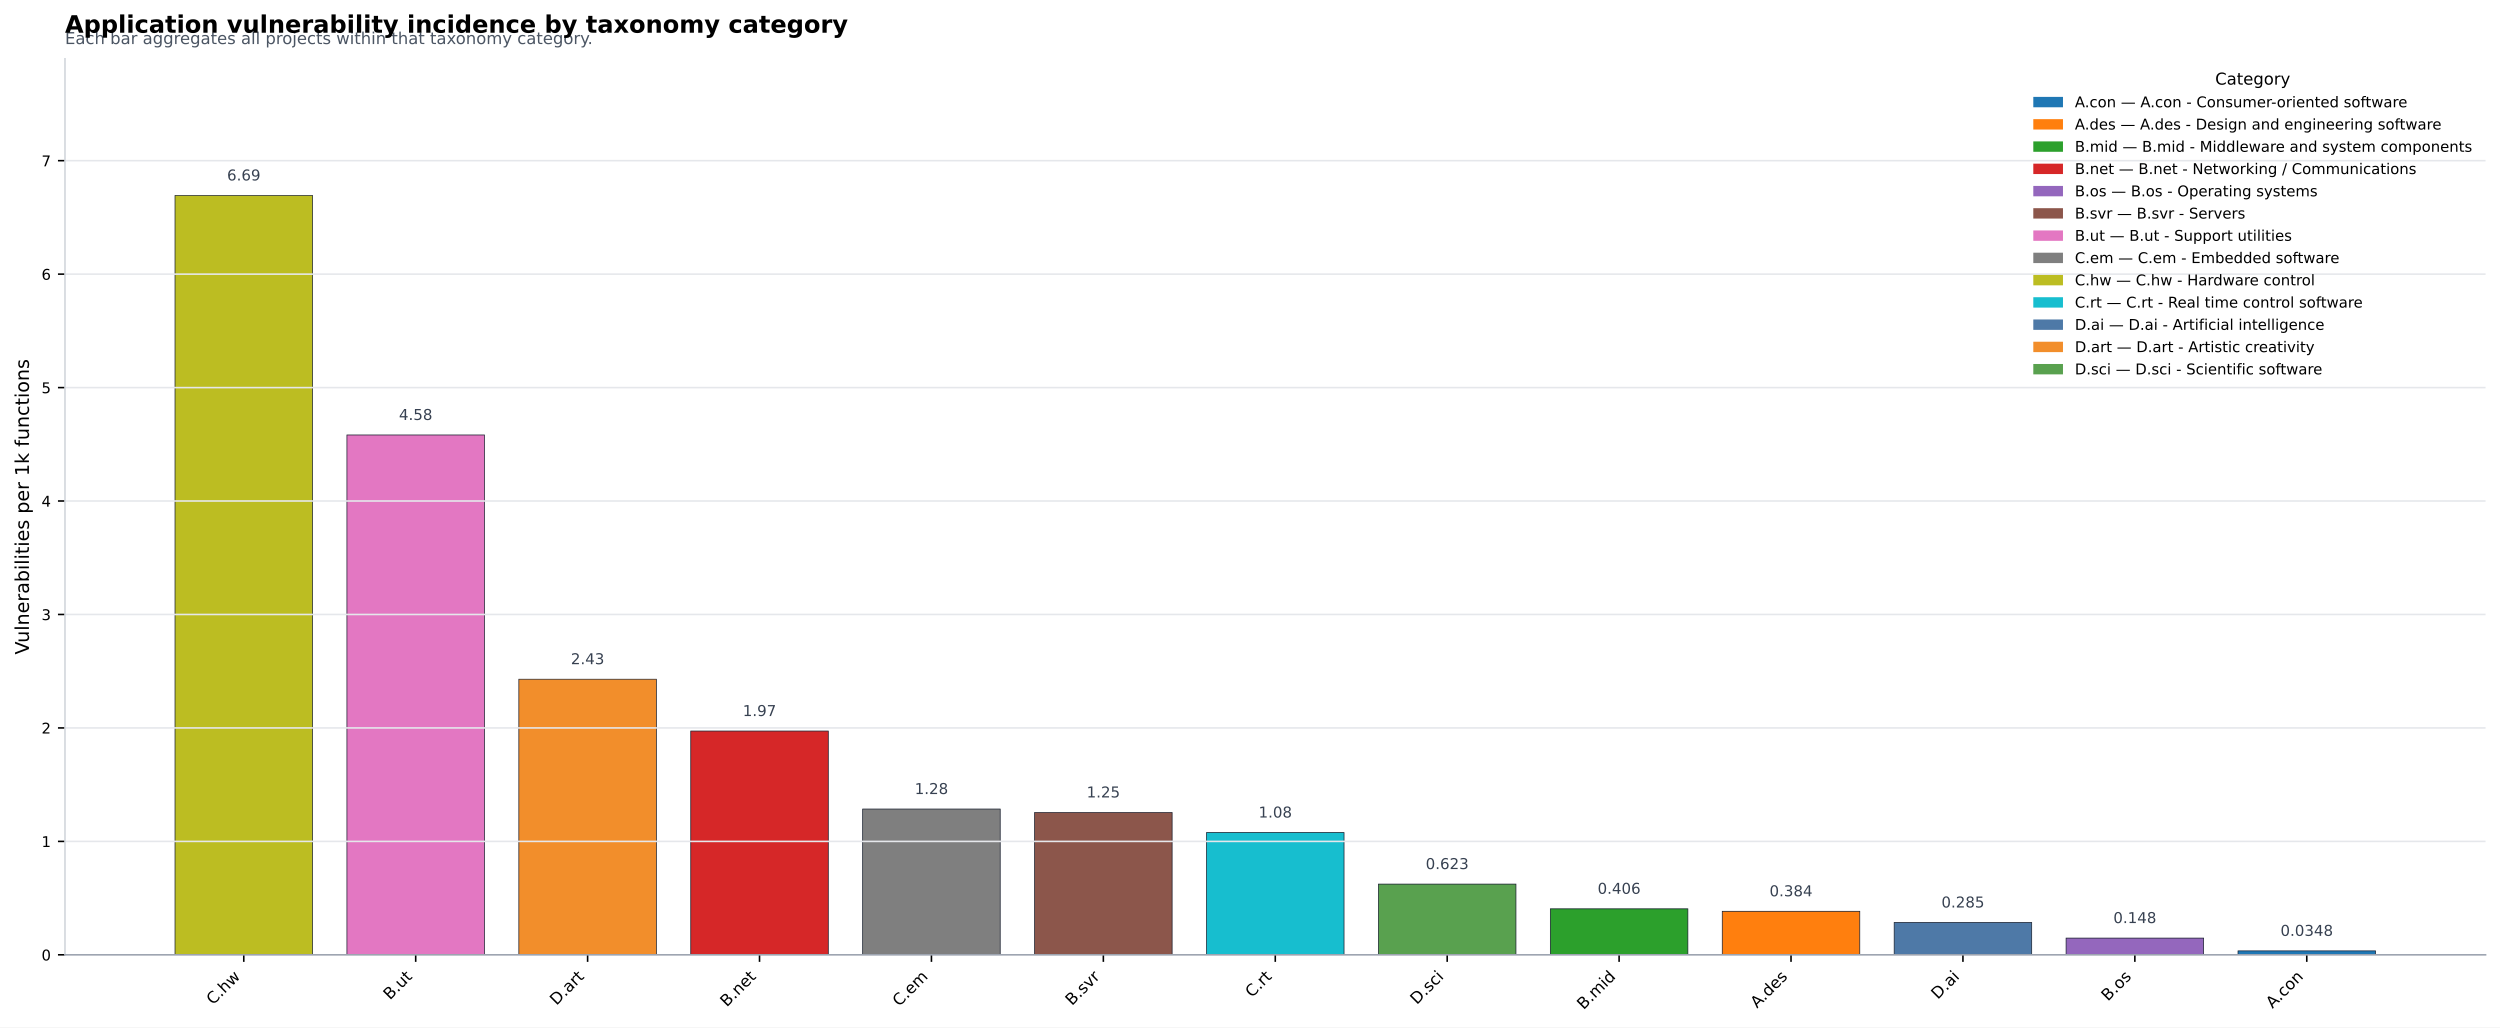
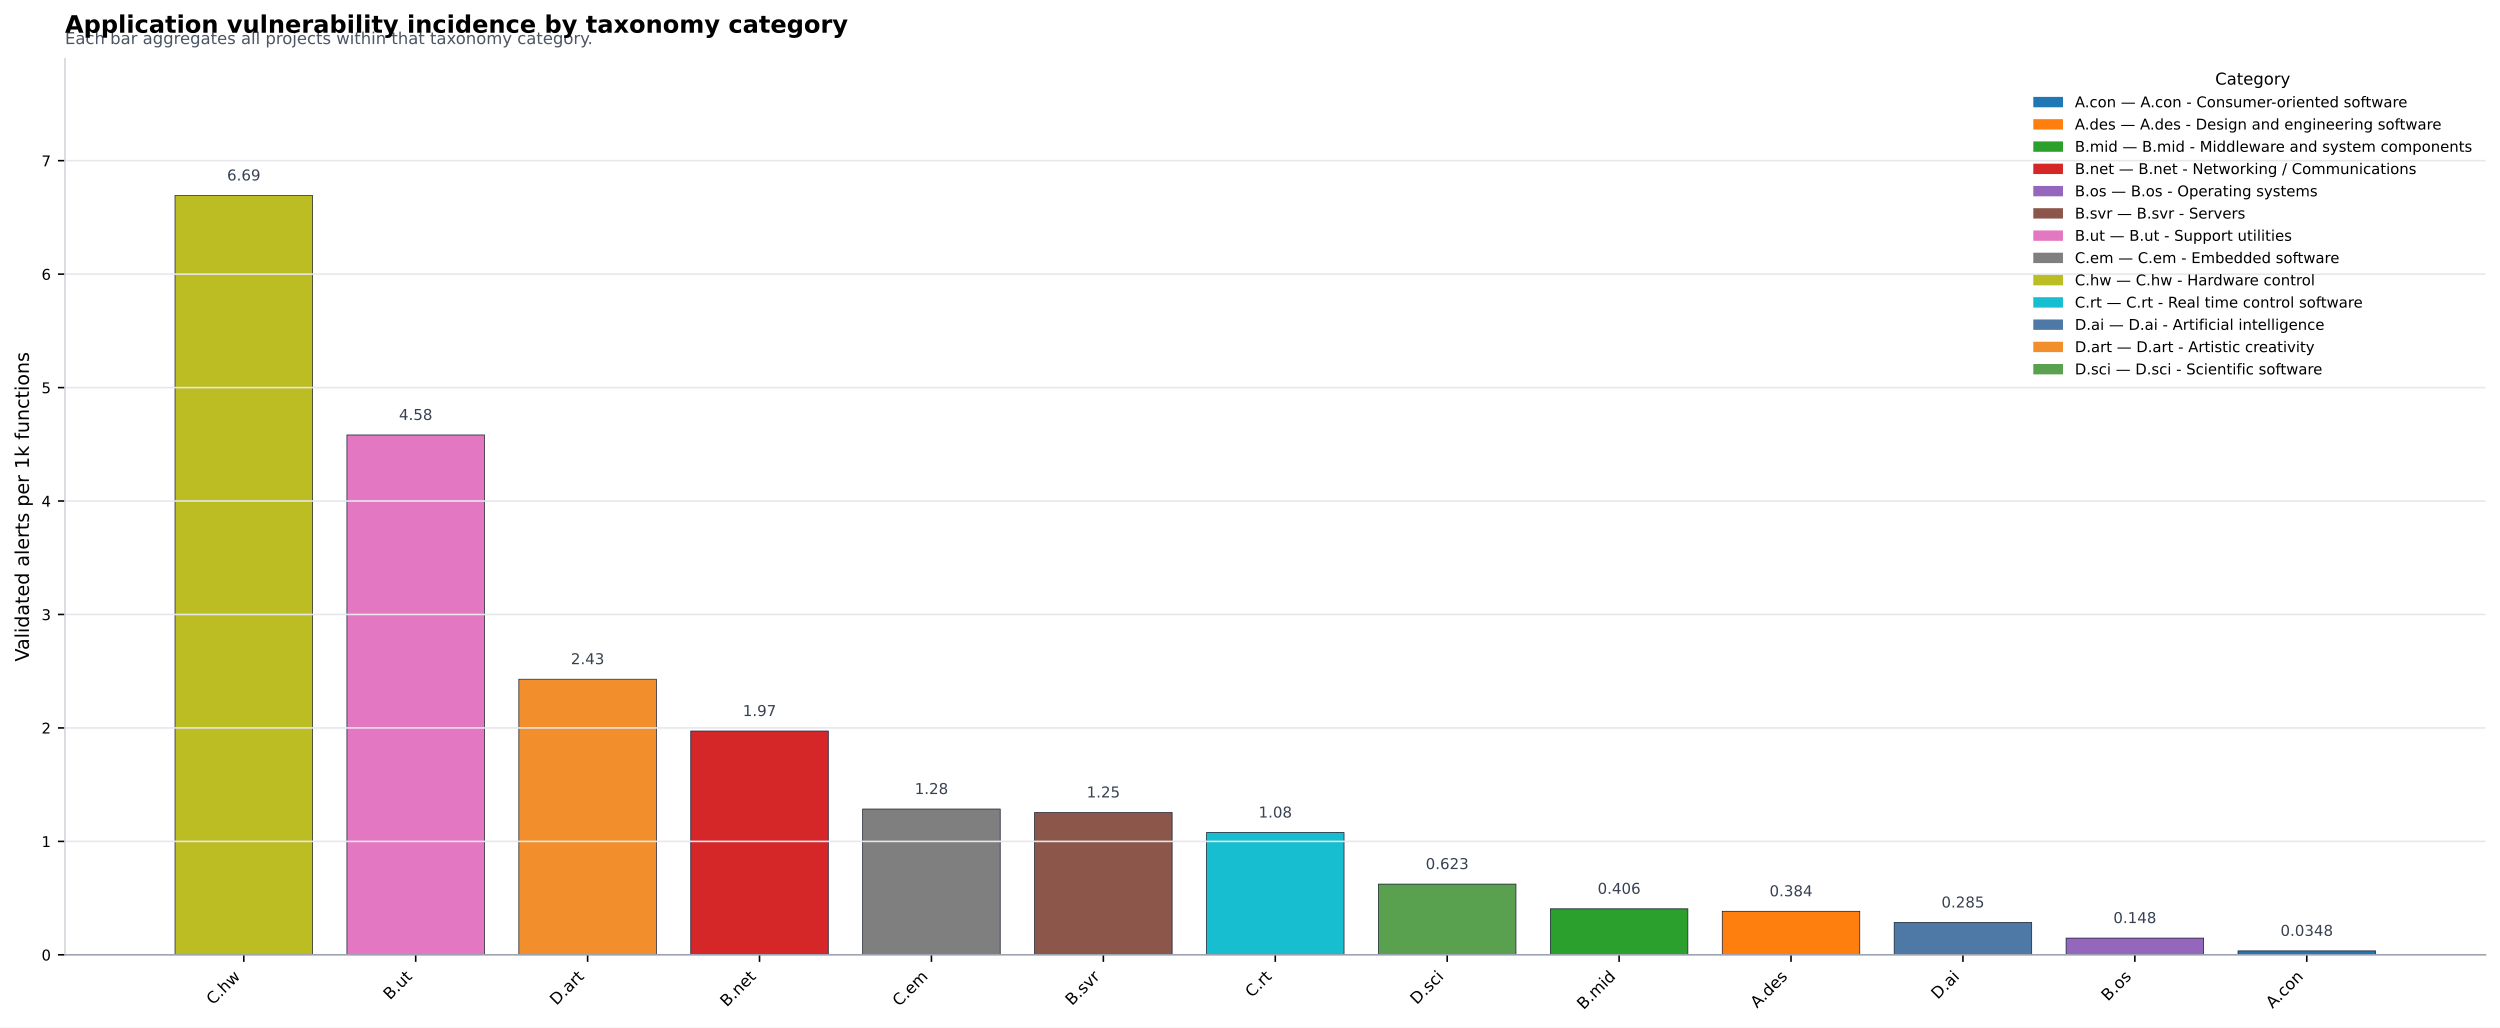
<svg xmlns="http://www.w3.org/2000/svg" xmlns:xlink="http://www.w3.org/1999/xlink" width="1246.8pt" height="512.4pt" viewBox="0 0 1246.8 512.4" version="1.1">
  <defs>
    <style type="text/css">*{stroke-linejoin: round; stroke-linecap: butt}</style>
  </defs>
  <g id="figure_1">
    <g id="patch_1">
      <path d="M 0 512.4  L 1246.8 512.4  L 1246.8 0  L 0 0  z " style="fill: #ffffff" />
    </g>
    <g id="axes_1">
      <g id="patch_2">
        <path d="M 32.409 476.19  L 1239.6 476.19  L 1239.6 29.318  L 32.409 29.318  z " style="fill: #ffffff" />
      </g>
      <g id="patch_3">
        <path d="M 87.281 476.19  L 155.872 476.19  L 155.872 97.485  L 87.281 97.485  z " clip-path="url(#p19f52486e3)" style="fill: #bcbd22; stroke: #111827; stroke-width: 0.35; stroke-linejoin: miter" />
      </g>
      <g id="patch_4">
        <path d="M 173.019 476.19  L 241.61 476.19  L 241.61 216.933  L 173.019 216.933  z " clip-path="url(#p19f52486e3)" style="fill: #e377c2; stroke: #111827; stroke-width: 0.35; stroke-linejoin: miter" />
      </g>
      <g id="patch_5">
        <path d="M 258.757 476.19  L 327.348 476.19  L 327.348 338.737  L 258.757 338.737  z " clip-path="url(#p19f52486e3)" style="fill: #f28e2b; stroke: #111827; stroke-width: 0.35; stroke-linejoin: miter" />
      </g>
      <g id="patch_6">
        <path d="M 344.495 476.19  L 413.086 476.19  L 413.086 364.583  L 344.495 364.583  z " clip-path="url(#p19f52486e3)" style="fill: #d62728; stroke: #111827; stroke-width: 0.35; stroke-linejoin: miter" />
      </g>
      <g id="patch_7">
        <path d="M 430.233 476.19  L 498.824 476.19  L 498.824 403.487  L 430.233 403.487  z " clip-path="url(#p19f52486e3)" style="fill: #7f7f7f; stroke: #111827; stroke-width: 0.35; stroke-linejoin: miter" />
      </g>
      <g id="patch_8">
        <path d="M 515.971 476.19  L 584.561 476.19  L 584.561 405.194  L 515.971 405.194  z " clip-path="url(#p19f52486e3)" style="fill: #8c564b; stroke: #111827; stroke-width: 0.35; stroke-linejoin: miter" />
      </g>
      <g id="patch_9">
        <path d="M 601.709 476.19  L 670.299 476.19  L 670.299 415.215  L 601.709 415.215  z " clip-path="url(#p19f52486e3)" style="fill: #17becf; stroke: #111827; stroke-width: 0.35; stroke-linejoin: miter" />
      </g>
      <g id="patch_10">
        <path d="M 687.447 476.19  L 756.037 476.19  L 756.037 440.916  L 687.447 440.916  z " clip-path="url(#p19f52486e3)" style="fill: #59a14f; stroke: #111827; stroke-width: 0.35; stroke-linejoin: miter" />
      </g>
      <g id="patch_11">
        <path d="M 773.185 476.19  L 841.775 476.19  L 841.775 453.245  L 773.185 453.245  z " clip-path="url(#p19f52486e3)" style="fill: #2ca02c; stroke: #111827; stroke-width: 0.35; stroke-linejoin: miter" />
      </g>
      <g id="patch_12">
        <path d="M 858.923 476.19  L 927.513 476.19  L 927.513 454.476  L 858.923 454.476  z " clip-path="url(#p19f52486e3)" style="fill: #ff7f0e; stroke: #111827; stroke-width: 0.35; stroke-linejoin: miter" />
      </g>
      <g id="patch_13">
        <path d="M 944.661 476.19  L 1013.251 476.19  L 1013.251 460.073  L 944.661 460.073  z " clip-path="url(#p19f52486e3)" style="fill: #4e79a7; stroke: #111827; stroke-width: 0.35; stroke-linejoin: miter" />
      </g>
      <g id="patch_14">
        <path d="M 1030.399 476.19  L 1098.989 476.19  L 1098.989 467.841  L 1030.399 467.841  z " clip-path="url(#p19f52486e3)" style="fill: #9467bd; stroke: #111827; stroke-width: 0.35; stroke-linejoin: miter" />
      </g>
      <g id="patch_15">
        <path d="M 1116.137 476.19  L 1184.727 476.19  L 1184.727 474.22  L 1116.137 474.22  z " clip-path="url(#p19f52486e3)" style="fill: #1f77b4; stroke: #111827; stroke-width: 0.35; stroke-linejoin: miter" />
      </g>
      <g id="matplotlib.axis_1">
        <g id="xtick_1">
          <g id="line2d_1">
            <defs>
              <path id="m5f0a649f6d" d="M 0 0  L 0 3.5  " style="stroke: #000000; stroke-width: 0.8" />
            </defs>
            <g>
              <use xlink:href="#m5f0a649f6d" x="121.576" y="476.19" style="stroke: #000000; stroke-width: 0.8" />
            </g>
          </g>
          <g id="text_1">
            <text style="font-size: 8px; font-family: 'DejaVu Sans'" transform="translate(106.2583 501.4479) rotate(-45)">C.hw</text>
          </g>
        </g>
        <g id="xtick_2">
          <g id="line2d_2">
            <g>
              <use xlink:href="#m5f0a649f6d" x="207.314" y="476.19" style="stroke: #000000; stroke-width: 0.8" />
            </g>
          </g>
          <g id="text_2">
            <text style="font-size: 8px; font-family: 'DejaVu Sans'" transform="translate(194.4738 498.9699) rotate(-45)">B.ut</text>
          </g>
        </g>
        <g id="xtick_3">
          <g id="line2d_3">
            <g>
              <use xlink:href="#m5f0a649f6d" x="293.052" y="476.19" style="stroke: #000000; stroke-width: 0.8" />
            </g>
          </g>
          <g id="text_3">
            <text style="font-size: 8px; font-family: 'DejaVu Sans'" transform="translate(277.5301 501.6516) rotate(-45)">D.art</text>
          </g>
        </g>
        <g id="xtick_4">
          <g id="line2d_4">
            <g>
              <use xlink:href="#m5f0a649f6d" x="378.79" y="476.19" style="stroke: #000000; stroke-width: 0.8" />
            </g>
          </g>
          <g id="text_4">
            <text style="font-size: 8px; font-family: 'DejaVu Sans'" transform="translate(362.469 502.4506) rotate(-45)">B.net</text>
          </g>
        </g>
        <g id="xtick_5">
          <g id="line2d_5">
            <g>
              <use xlink:href="#m5f0a649f6d" x="464.528" y="476.19" style="stroke: #000000; stroke-width: 0.8" />
            </g>
          </g>
          <g id="text_5">
            <text style="font-size: 8px; font-family: 'DejaVu Sans'" transform="translate(448.4306 502.227) rotate(-45)">C.em</text>
          </g>
        </g>
        <g id="xtick_6">
          <g id="line2d_6">
            <g>
              <use xlink:href="#m5f0a649f6d" x="550.266" y="476.19" style="stroke: #000000; stroke-width: 0.8" />
            </g>
          </g>
          <g id="text_6">
            <text style="font-size: 8px; font-family: 'DejaVu Sans'" transform="translate(534.6079 501.7877) rotate(-45)">B.svr</text>
          </g>
        </g>
        <g id="xtick_7">
          <g id="line2d_7">
            <g>
              <use xlink:href="#m5f0a649f6d" x="636.004" y="476.19" style="stroke: #000000; stroke-width: 0.8" />
            </g>
          </g>
          <g id="text_7">
            <text style="font-size: 8px; font-family: 'DejaVu Sans'" transform="translate(624.3542 497.7793) rotate(-45)">C.rt</text>
          </g>
        </g>
        <g id="xtick_8">
          <g id="line2d_8">
            <g>
              <use xlink:href="#m5f0a649f6d" x="721.742" y="476.19" style="stroke: #000000; stroke-width: 0.8" />
            </g>
          </g>
          <g id="text_8">
            <text style="font-size: 8px; font-family: 'DejaVu Sans'" transform="translate(706.6009 501.2711) rotate(-45)">D.sci</text>
          </g>
        </g>
        <g id="xtick_9">
          <g id="line2d_9">
            <g>
              <use xlink:href="#m5f0a649f6d" x="807.48" y="476.19" style="stroke: #000000; stroke-width: 0.8" />
            </g>
          </g>
          <g id="text_9">
            <text style="font-size: 8px; font-family: 'DejaVu Sans'" transform="translate(789.7694 503.8405) rotate(-45)">B.mid</text>
          </g>
        </g>
        <g id="xtick_10">
          <g id="line2d_10">
            <g>
              <use xlink:href="#m5f0a649f6d" x="893.218" y="476.19" style="stroke: #000000; stroke-width: 0.8" />
            </g>
          </g>
          <g id="text_10">
            <text style="font-size: 8px; font-family: 'DejaVu Sans'" transform="translate(876.2719 503.076) rotate(-45)">A.des</text>
          </g>
        </g>
        <g id="xtick_11">
          <g id="line2d_11">
            <g>
              <use xlink:href="#m5f0a649f6d" x="978.956" y="476.19" style="stroke: #000000; stroke-width: 0.8" />
            </g>
          </g>
          <g id="text_11">
            <text style="font-size: 8px; font-family: 'DejaVu Sans'" transform="translate(966.4054 498.6804) rotate(-45)">D.ai</text>
          </g>
        </g>
        <g id="xtick_12">
          <g id="line2d_12">
            <g>
              <use xlink:href="#m5f0a649f6d" x="1064.694" y="476.19" style="stroke: #000000; stroke-width: 0.8" />
            </g>
          </g>
          <g id="text_12">
            <text style="font-size: 8px; font-family: 'DejaVu Sans'" transform="translate(1051.248 499.5754) rotate(-45)">B.os</text>
          </g>
        </g>
        <g id="xtick_13">
          <g id="line2d_13">
            <g>
              <use xlink:href="#m5f0a649f6d" x="1150.432" y="476.19" style="stroke: #000000; stroke-width: 0.8" />
            </g>
          </g>
          <g id="text_13">
            <text style="font-size: 8px; font-family: 'DejaVu Sans'" transform="translate(1133.348 503.2134) rotate(-45)">A.con</text>
          </g>
        </g>
      </g>
      <g id="matplotlib.axis_2">
        <g id="ytick_1">
          <g id="line2d_14">
            <path d="M 32.409 476.19  L 1239.6 476.19  " clip-path="url(#p19f52486e3)" style="fill: none; stroke: #e5e7eb; stroke-width: 0.8; stroke-linecap: square" />
          </g>
          <g id="line2d_15">
            <defs>
              <path id="mae5f52b132" d="M 0 0  L -3.5 0  " style="stroke: #000000; stroke-width: 0.8" />
            </defs>
            <g>
              <use xlink:href="#mae5f52b132" x="32.409" y="476.19" style="stroke: #000000; stroke-width: 0.8" />
            </g>
          </g>
          <g id="text_14">
            <text style="font-size: 7.4px; font-family: 'DejaVu Sans'; text-anchor: end" x="25.409" y="479.002" transform="rotate(-0 25.40899 479.0015)">0</text>
          </g>
        </g>
        <g id="ytick_2">
          <g id="line2d_16">
            <path d="M 32.409 419.611  L 1239.6 419.611  " clip-path="url(#p19f52486e3)" style="fill: none; stroke: #e5e7eb; stroke-width: 0.8; stroke-linecap: square" />
          </g>
          <g id="line2d_17">
            <g>
              <use xlink:href="#mae5f52b132" x="32.409" y="419.611" style="stroke: #000000; stroke-width: 0.8" />
            </g>
          </g>
          <g id="text_15">
            <text style="font-size: 7.4px; font-family: 'DejaVu Sans'; text-anchor: end" x="25.409" y="422.422" transform="rotate(-0 25.40899 422.4219)">1</text>
          </g>
        </g>
        <g id="ytick_3">
          <g id="line2d_18">
            <path d="M 32.409 363.031  L 1239.6 363.031  " clip-path="url(#p19f52486e3)" style="fill: none; stroke: #e5e7eb; stroke-width: 0.8; stroke-linecap: square" />
          </g>
          <g id="line2d_19">
            <g>
              <use xlink:href="#mae5f52b132" x="32.409" y="363.031" style="stroke: #000000; stroke-width: 0.8" />
            </g>
          </g>
          <g id="text_16">
            <text style="font-size: 7.4px; font-family: 'DejaVu Sans'; text-anchor: end" x="25.409" y="365.842" transform="rotate(-0 25.40899 365.8423)">2</text>
          </g>
        </g>
        <g id="ytick_4">
          <g id="line2d_20">
            <path d="M 32.409 306.452  L 1239.6 306.452  " clip-path="url(#p19f52486e3)" style="fill: none; stroke: #e5e7eb; stroke-width: 0.8; stroke-linecap: square" />
          </g>
          <g id="line2d_21">
            <g>
              <use xlink:href="#mae5f52b132" x="32.409" y="306.452" style="stroke: #000000; stroke-width: 0.8" />
            </g>
          </g>
          <g id="text_17">
            <text style="font-size: 7.4px; font-family: 'DejaVu Sans'; text-anchor: end" x="25.409" y="309.263" transform="rotate(-0 25.40899 309.2626)">3</text>
          </g>
        </g>
        <g id="ytick_5">
          <g id="line2d_22">
            <path d="M 32.409 249.872  L 1239.6 249.872  " clip-path="url(#p19f52486e3)" style="fill: none; stroke: #e5e7eb; stroke-width: 0.8; stroke-linecap: square" />
          </g>
          <g id="line2d_23">
            <g>
              <use xlink:href="#mae5f52b132" x="32.409" y="249.872" style="stroke: #000000; stroke-width: 0.8" />
            </g>
          </g>
          <g id="text_18">
            <text style="font-size: 7.4px; font-family: 'DejaVu Sans'; text-anchor: end" x="25.409" y="252.683" transform="rotate(-0 25.40899 252.683)">4</text>
          </g>
        </g>
        <g id="ytick_6">
          <g id="line2d_24">
            <path d="M 32.409 193.292  L 1239.6 193.292  " clip-path="url(#p19f52486e3)" style="fill: none; stroke: #e5e7eb; stroke-width: 0.8; stroke-linecap: square" />
          </g>
          <g id="line2d_25">
            <g>
              <use xlink:href="#mae5f52b132" x="32.409" y="193.292" style="stroke: #000000; stroke-width: 0.8" />
            </g>
          </g>
          <g id="text_19">
            <text style="font-size: 7.4px; font-family: 'DejaVu Sans'; text-anchor: end" x="25.409" y="196.103" transform="rotate(-0 25.40899 196.1034)">5</text>
          </g>
        </g>
        <g id="ytick_7">
          <g id="line2d_26">
            <path d="M 32.409 136.713  L 1239.6 136.713  " clip-path="url(#p19f52486e3)" style="fill: none; stroke: #e5e7eb; stroke-width: 0.8; stroke-linecap: square" />
          </g>
          <g id="line2d_27">
            <g>
              <use xlink:href="#mae5f52b132" x="32.409" y="136.713" style="stroke: #000000; stroke-width: 0.8" />
            </g>
          </g>
          <g id="text_20">
            <text style="font-size: 7.4px; font-family: 'DejaVu Sans'; text-anchor: end" x="25.409" y="139.524" transform="rotate(-0 25.40899 139.5238)">6</text>
          </g>
        </g>
        <g id="ytick_8">
          <g id="line2d_28">
            <path d="M 32.409 80.133  L 1239.6 80.133  " clip-path="url(#p19f52486e3)" style="fill: none; stroke: #e5e7eb; stroke-width: 0.8; stroke-linecap: square" />
          </g>
          <g id="line2d_29">
            <g>
              <use xlink:href="#mae5f52b132" x="32.409" y="80.133" style="stroke: #000000; stroke-width: 0.8" />
            </g>
          </g>
          <g id="text_21">
            <text style="font-size: 7.4px; font-family: 'DejaVu Sans'; text-anchor: end" x="25.409" y="82.944" transform="rotate(-0 25.40899 82.94415)">7</text>
          </g>
        </g>
        <g id="text_22">
-           <text style="font-size: 9.5px; font-family: 'DejaVu Sans'; text-anchor: middle" x="14.419" y="252.754" transform="rotate(-90 14.41852 252.7543)">Vulnerabilities per 1k functions</text>
+           <text style="font-size: 9.5px; font-family: 'DejaVu Sans'; text-anchor: middle" x="14.419" y="252.754" transform="rotate(-90 14.41852 252.7543)">Validated alerts per 1k functions</text>
        </g>
      </g>
      <g id="patch_16">
        <path d="M 32.409 476.19  L 32.409 29.318  " style="fill: none; stroke: #d1d5db; stroke-width: 0.8; stroke-linejoin: miter; stroke-linecap: square" />
      </g>
      <g id="patch_17">
        <path d="M 32.409 476.19  L 1239.6 476.19  " style="fill: none; stroke: #9ca3af; stroke-width: 0.8; stroke-linejoin: miter; stroke-linecap: square" />
      </g>
      <g id="text_23">
        <text style="font-size: 7.5px; font-family: 'DejaVu Sans'; text-anchor: middle; fill: #374151" x="121.576" y="90.003" transform="rotate(-0 121.5765 90.00274)">6.69</text>
      </g>
      <g id="text_24">
        <text style="font-size: 7.5px; font-family: 'DejaVu Sans'; text-anchor: middle; fill: #374151" x="207.314" y="209.451" transform="rotate(-0 207.3144 209.4506)">4.58</text>
      </g>
      <g id="text_25">
        <text style="font-size: 7.5px; font-family: 'DejaVu Sans'; text-anchor: middle; fill: #374151" x="293.052" y="331.254" transform="rotate(-0 293.0524 331.2543)">2.43</text>
      </g>
      <g id="text_26">
        <text style="font-size: 7.5px; font-family: 'DejaVu Sans'; text-anchor: middle; fill: #374151" x="378.79" y="357.101" transform="rotate(-0 378.7904 357.1005)">1.97</text>
      </g>
      <g id="text_27">
        <text style="font-size: 7.5px; font-family: 'DejaVu Sans'; text-anchor: middle; fill: #374151" x="464.528" y="396.004" transform="rotate(-0 464.5283 396.0044)">1.28</text>
      </g>
      <g id="text_28">
        <text style="font-size: 7.5px; font-family: 'DejaVu Sans'; text-anchor: middle; fill: #374151" x="550.266" y="397.712" transform="rotate(-0 550.2663 397.7119)">1.25</text>
      </g>
      <g id="text_29">
        <text style="font-size: 7.5px; font-family: 'DejaVu Sans'; text-anchor: middle; fill: #374151" x="636.004" y="407.733" transform="rotate(-0 636.0043 407.7331)">1.08</text>
      </g>
      <g id="text_30">
        <text style="font-size: 7.5px; font-family: 'DejaVu Sans'; text-anchor: middle; fill: #374151" x="721.742" y="433.433" transform="rotate(-0 721.7422 433.4332)">0.623</text>
      </g>
      <g id="text_31">
        <text style="font-size: 7.5px; font-family: 'DejaVu Sans'; text-anchor: middle; fill: #374151" x="807.48" y="445.762" transform="rotate(-0 807.4802 445.7623)">0.406</text>
      </g>
      <g id="text_32">
        <text style="font-size: 7.5px; font-family: 'DejaVu Sans'; text-anchor: middle; fill: #374151" x="893.218" y="446.994" transform="rotate(-0 893.2181 446.9937)">0.384</text>
      </g>
      <g id="text_33">
        <text style="font-size: 7.5px; font-family: 'DejaVu Sans'; text-anchor: middle; fill: #374151" x="978.956" y="452.591" transform="rotate(-0 978.9561 452.5905)">0.285</text>
      </g>
      <g id="text_34">
        <text style="font-size: 7.5px; font-family: 'DejaVu Sans'; text-anchor: middle; fill: #374151" x="1064.694" y="460.359" transform="rotate(-0 1064.694 460.3587)">0.148</text>
      </g>
      <g id="text_35">
        <text style="font-size: 7.5px; font-family: 'DejaVu Sans'; text-anchor: middle; fill: #374151" x="1150.432" y="466.738" transform="rotate(-0 1150.432 466.7379)">0.0348</text>
      </g>
      <g id="text_36">
        <text style="font-size: 8.2px; font-family: 'DejaVu Sans'; text-anchor: start; fill: #4b5563" x="32.409" y="21.986" transform="rotate(-0 32.40899 21.98574)">Each bar aggregates all projects within that taxonomy category.</text>
      </g>
      <g id="text_37">
        <text style="font-weight: 700; font-size: 12px; font-family: 'DejaVu Sans'; text-anchor: start" x="32.409" y="16.318" transform="rotate(-0 32.40899 16.31812)">Application vulnerability incidence by taxonomy category</text>
      </g>
      <g id="legend_1">
        <g id="text_38">
          <text style="font-size: 8.2px; font-family: 'DejaVu Sans'; text-anchor: start" x="1104.764" y="42.209" transform="rotate(-0 1104.764 42.20884)">Category</text>
        </g>
        <g id="patch_18">
          <path d="M 1014.048 53.502  L 1028.848 53.502  L 1028.848 48.322  L 1014.048 48.322  z " style="fill: #1f77b4" />
        </g>
        <g id="text_39">
          <text style="font-size: 7.4px; font-family: 'DejaVu Sans'; text-anchor: start" x="1034.768" y="53.502" transform="rotate(-0 1034.768 53.50161)">A.con — A.con - Consumer-oriented software</text>
        </g>
        <g id="patch_19">
          <path d="M 1014.048 64.602  L 1028.848 64.602  L 1028.848 59.422  L 1014.048 59.422  z " style="fill: #ff7f0e" />
        </g>
        <g id="text_40">
          <text style="font-size: 7.4px; font-family: 'DejaVu Sans'; text-anchor: start" x="1034.768" y="64.602" transform="rotate(-0 1034.768 64.60219)">A.des — A.des - Design and engineering software</text>
        </g>
        <g id="patch_20">
          <path d="M 1014.048 75.703  L 1028.848 75.703  L 1028.848 70.523  L 1014.048 70.523  z " style="fill: #2ca02c" />
        </g>
        <g id="text_41">
          <text style="font-size: 7.4px; font-family: 'DejaVu Sans'; text-anchor: start" x="1034.768" y="75.703" transform="rotate(-0 1034.768 75.70277)">B.mid — B.mid - Middleware and system components</text>
        </g>
        <g id="patch_21">
          <path d="M 1014.048 86.803  L 1028.848 86.803  L 1028.848 81.623  L 1014.048 81.623  z " style="fill: #d62728" />
        </g>
        <g id="text_42">
          <text style="font-size: 7.4px; font-family: 'DejaVu Sans'; text-anchor: start" x="1034.768" y="86.803" transform="rotate(-0 1034.768 86.80334)">B.net — B.net - Networking / Communications</text>
        </g>
        <g id="patch_22">
          <path d="M 1014.048 97.904  L 1028.848 97.904  L 1028.848 92.724  L 1014.048 92.724  z " style="fill: #9467bd" />
        </g>
        <g id="text_43">
          <text style="font-size: 7.4px; font-family: 'DejaVu Sans'; text-anchor: start" x="1034.768" y="97.904" transform="rotate(-0 1034.768 97.90392)">B.os — B.os - Operating systems</text>
        </g>
        <g id="patch_23">
          <path d="M 1014.048 109.004  L 1028.848 109.004  L 1028.848 103.825  L 1014.048 103.825  z " style="fill: #8c564b" />
        </g>
        <g id="text_44">
          <text style="font-size: 7.4px; font-family: 'DejaVu Sans'; text-anchor: start" x="1034.768" y="109.004" transform="rotate(-0 1034.768 109.0045)">B.svr — B.svr - Servers</text>
        </g>
        <g id="patch_24">
          <path d="M 1014.048 120.105  L 1028.848 120.105  L 1028.848 114.925  L 1014.048 114.925  z " style="fill: #e377c2" />
        </g>
        <g id="text_45">
          <text style="font-size: 7.4px; font-family: 'DejaVu Sans'; text-anchor: start" x="1034.768" y="120.105" transform="rotate(-0 1034.768 120.1051)">B.ut — B.ut - Support utilities</text>
        </g>
        <g id="patch_25">
          <path d="M 1014.048 131.206  L 1028.848 131.206  L 1028.848 126.026  L 1014.048 126.026  z " style="fill: #7f7f7f" />
        </g>
        <g id="text_46">
          <text style="font-size: 7.4px; font-family: 'DejaVu Sans'; text-anchor: start" x="1034.768" y="131.206" transform="rotate(-0 1034.768 131.2057)">C.em — C.em - Embedded software</text>
        </g>
        <g id="patch_26">
          <path d="M 1014.048 142.306  L 1028.848 142.306  L 1028.848 137.126  L 1014.048 137.126  z " style="fill: #bcbd22" />
        </g>
        <g id="text_47">
          <text style="font-size: 7.4px; font-family: 'DejaVu Sans'; text-anchor: start" x="1034.768" y="142.306" transform="rotate(-0 1034.768 142.3062)">C.hw — C.hw - Hardware control</text>
        </g>
        <g id="patch_27">
          <path d="M 1014.048 153.407  L 1028.848 153.407  L 1028.848 148.227  L 1014.048 148.227  z " style="fill: #17becf" />
        </g>
        <g id="text_48">
          <text style="font-size: 7.4px; font-family: 'DejaVu Sans'; text-anchor: start" x="1034.768" y="153.407" transform="rotate(-0 1034.768 153.4068)">C.rt — C.rt - Real time control software</text>
        </g>
        <g id="patch_28">
          <path d="M 1014.048 164.507  L 1028.848 164.507  L 1028.848 159.327  L 1014.048 159.327  z " style="fill: #4e79a7" />
        </g>
        <g id="text_49">
          <text style="font-size: 7.4px; font-family: 'DejaVu Sans'; text-anchor: start" x="1034.768" y="164.507" transform="rotate(-0 1034.768 164.5074)">D.ai — D.ai - Artificial intelligence</text>
        </g>
        <g id="patch_29">
          <path d="M 1014.048 175.608  L 1028.848 175.608  L 1028.848 170.428  L 1014.048 170.428  z " style="fill: #f28e2b" />
        </g>
        <g id="text_50">
          <text style="font-size: 7.4px; font-family: 'DejaVu Sans'; text-anchor: start" x="1034.768" y="175.608" transform="rotate(-0 1034.768 175.608)">D.art — D.art - Artistic creativity</text>
        </g>
        <g id="patch_30">
          <path d="M 1014.048 186.709  L 1028.848 186.709  L 1028.848 181.529  L 1014.048 181.529  z " style="fill: #59a14f" />
        </g>
        <g id="text_51">
          <text style="font-size: 7.4px; font-family: 'DejaVu Sans'; text-anchor: start" x="1034.768" y="186.709" transform="rotate(-0 1034.768 186.7085)">D.sci — D.sci - Scientific software</text>
        </g>
      </g>
    </g>
  </g>
  <defs>
    <clipPath id="p19f52486e3">
      <rect x="32.409" y="29.318" width="1207.191" height="446.872" />
    </clipPath>
  </defs>
</svg>
